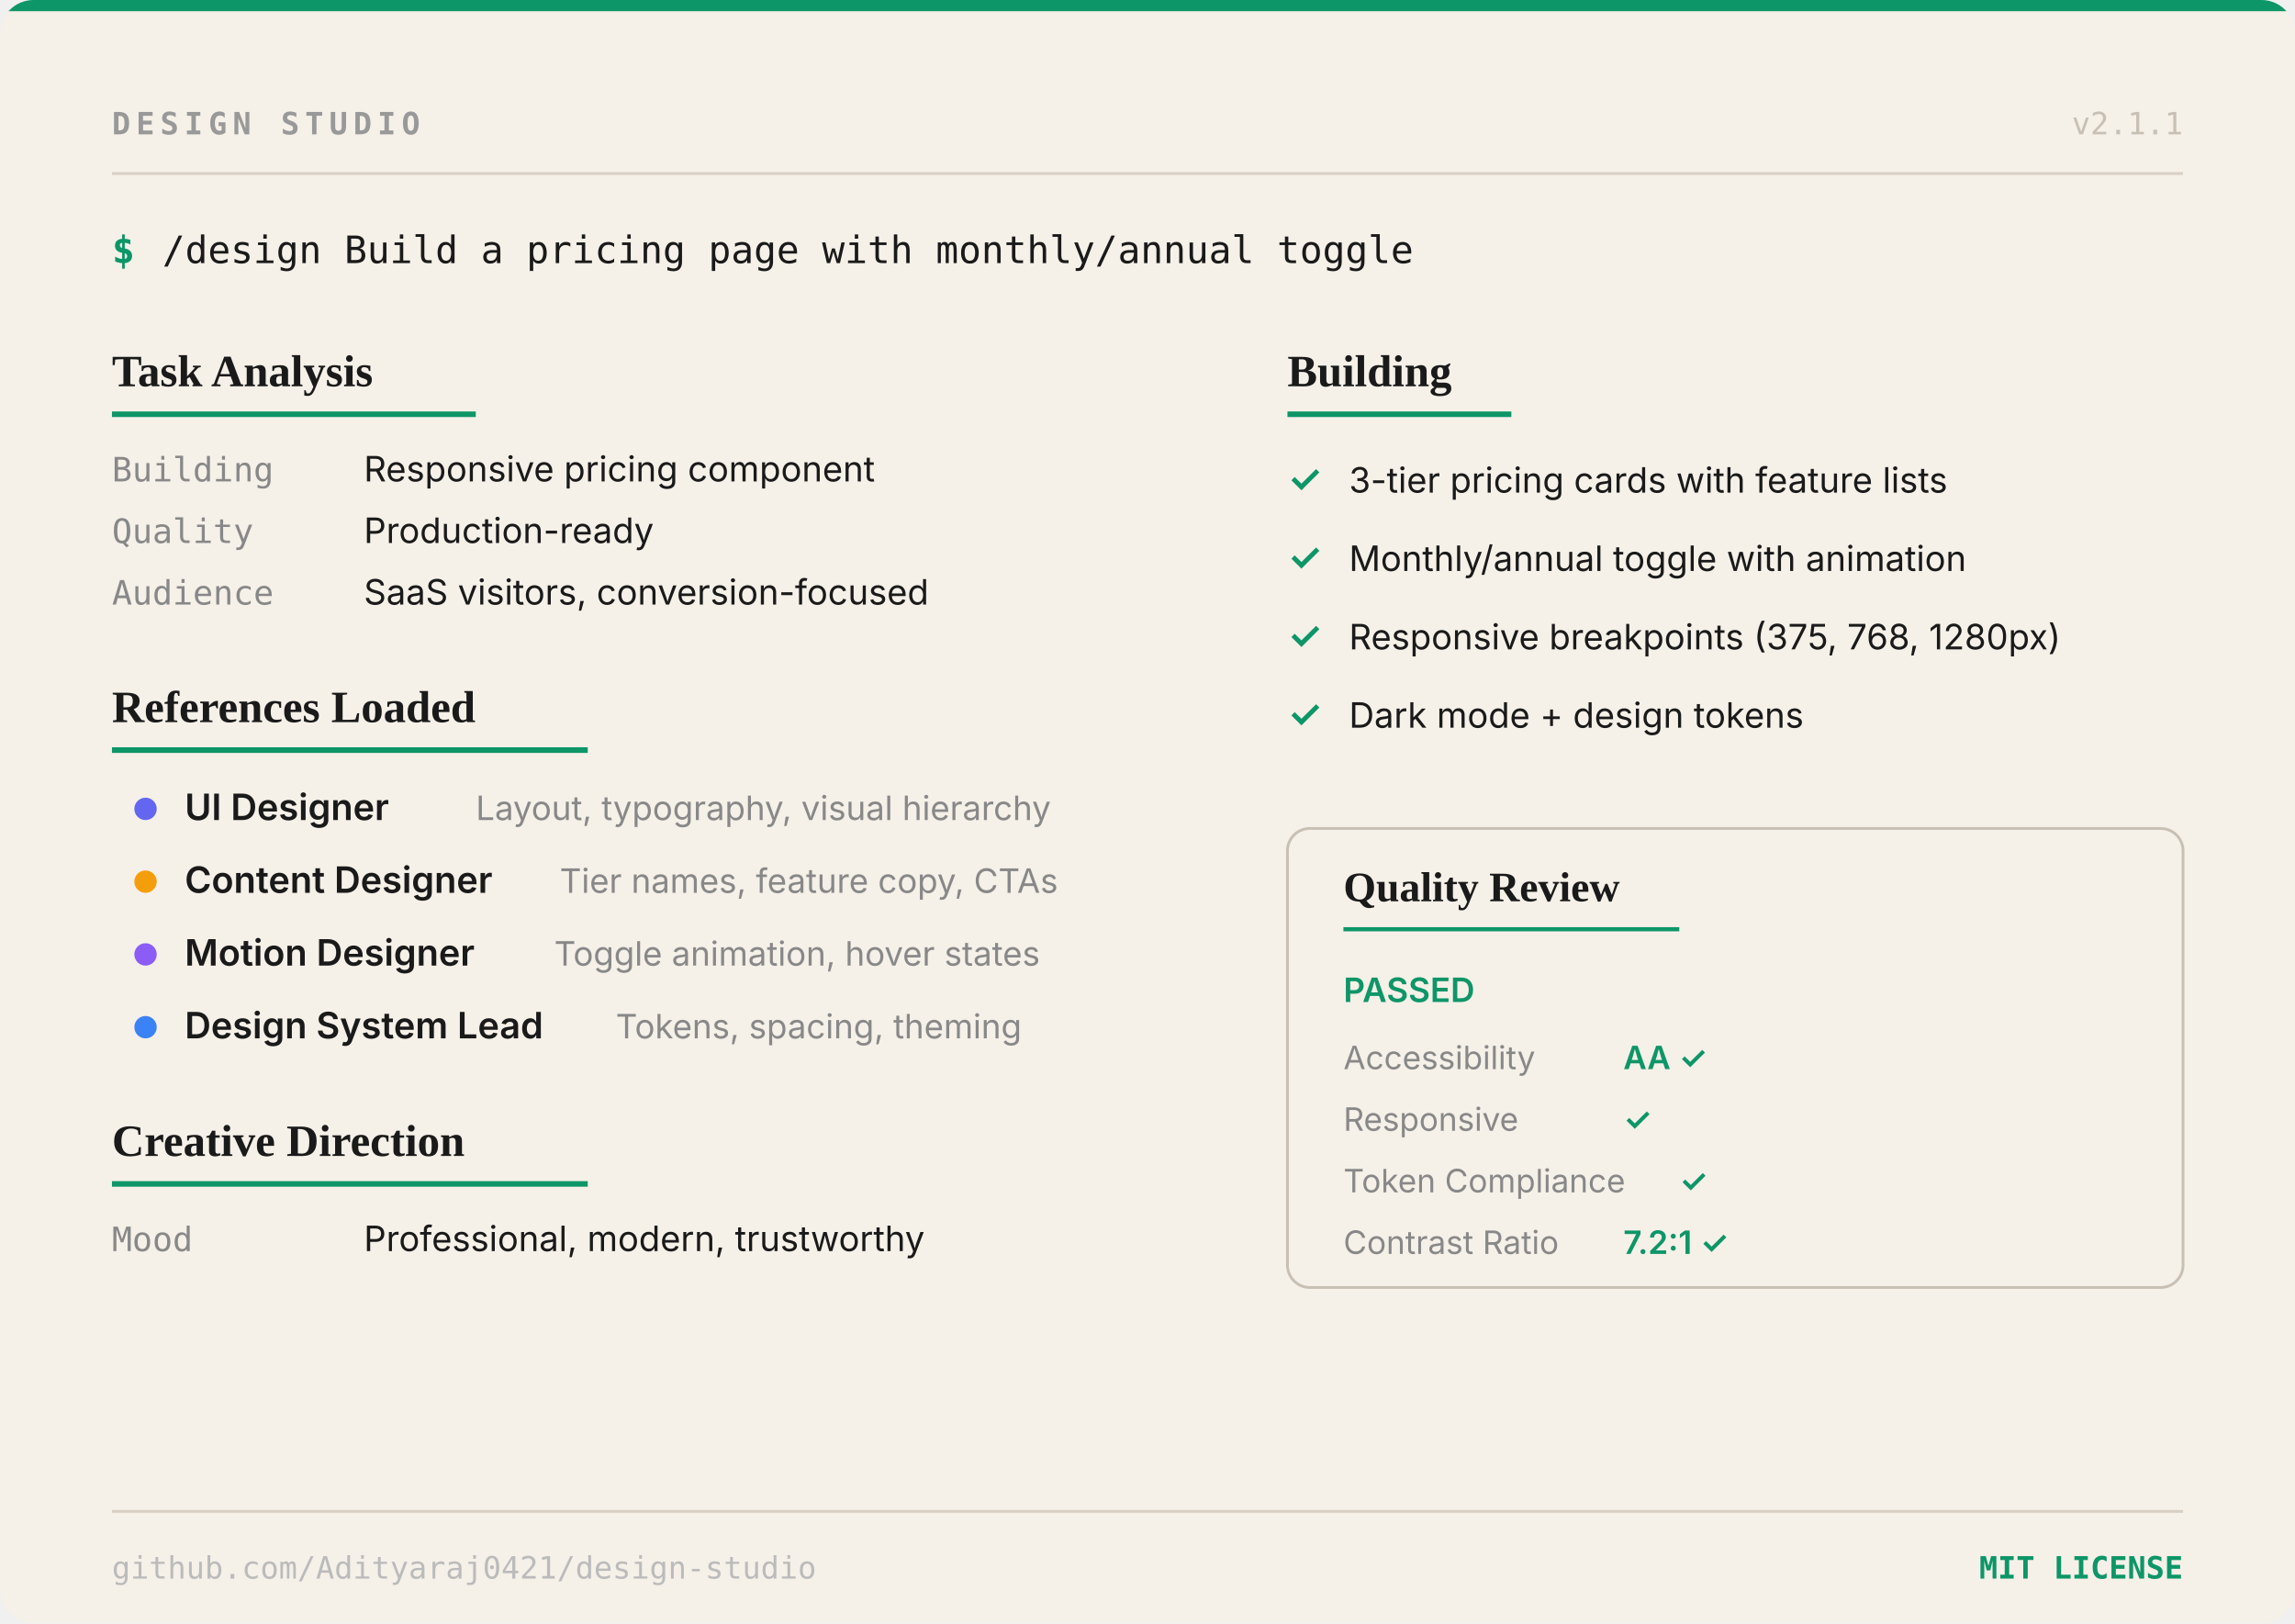
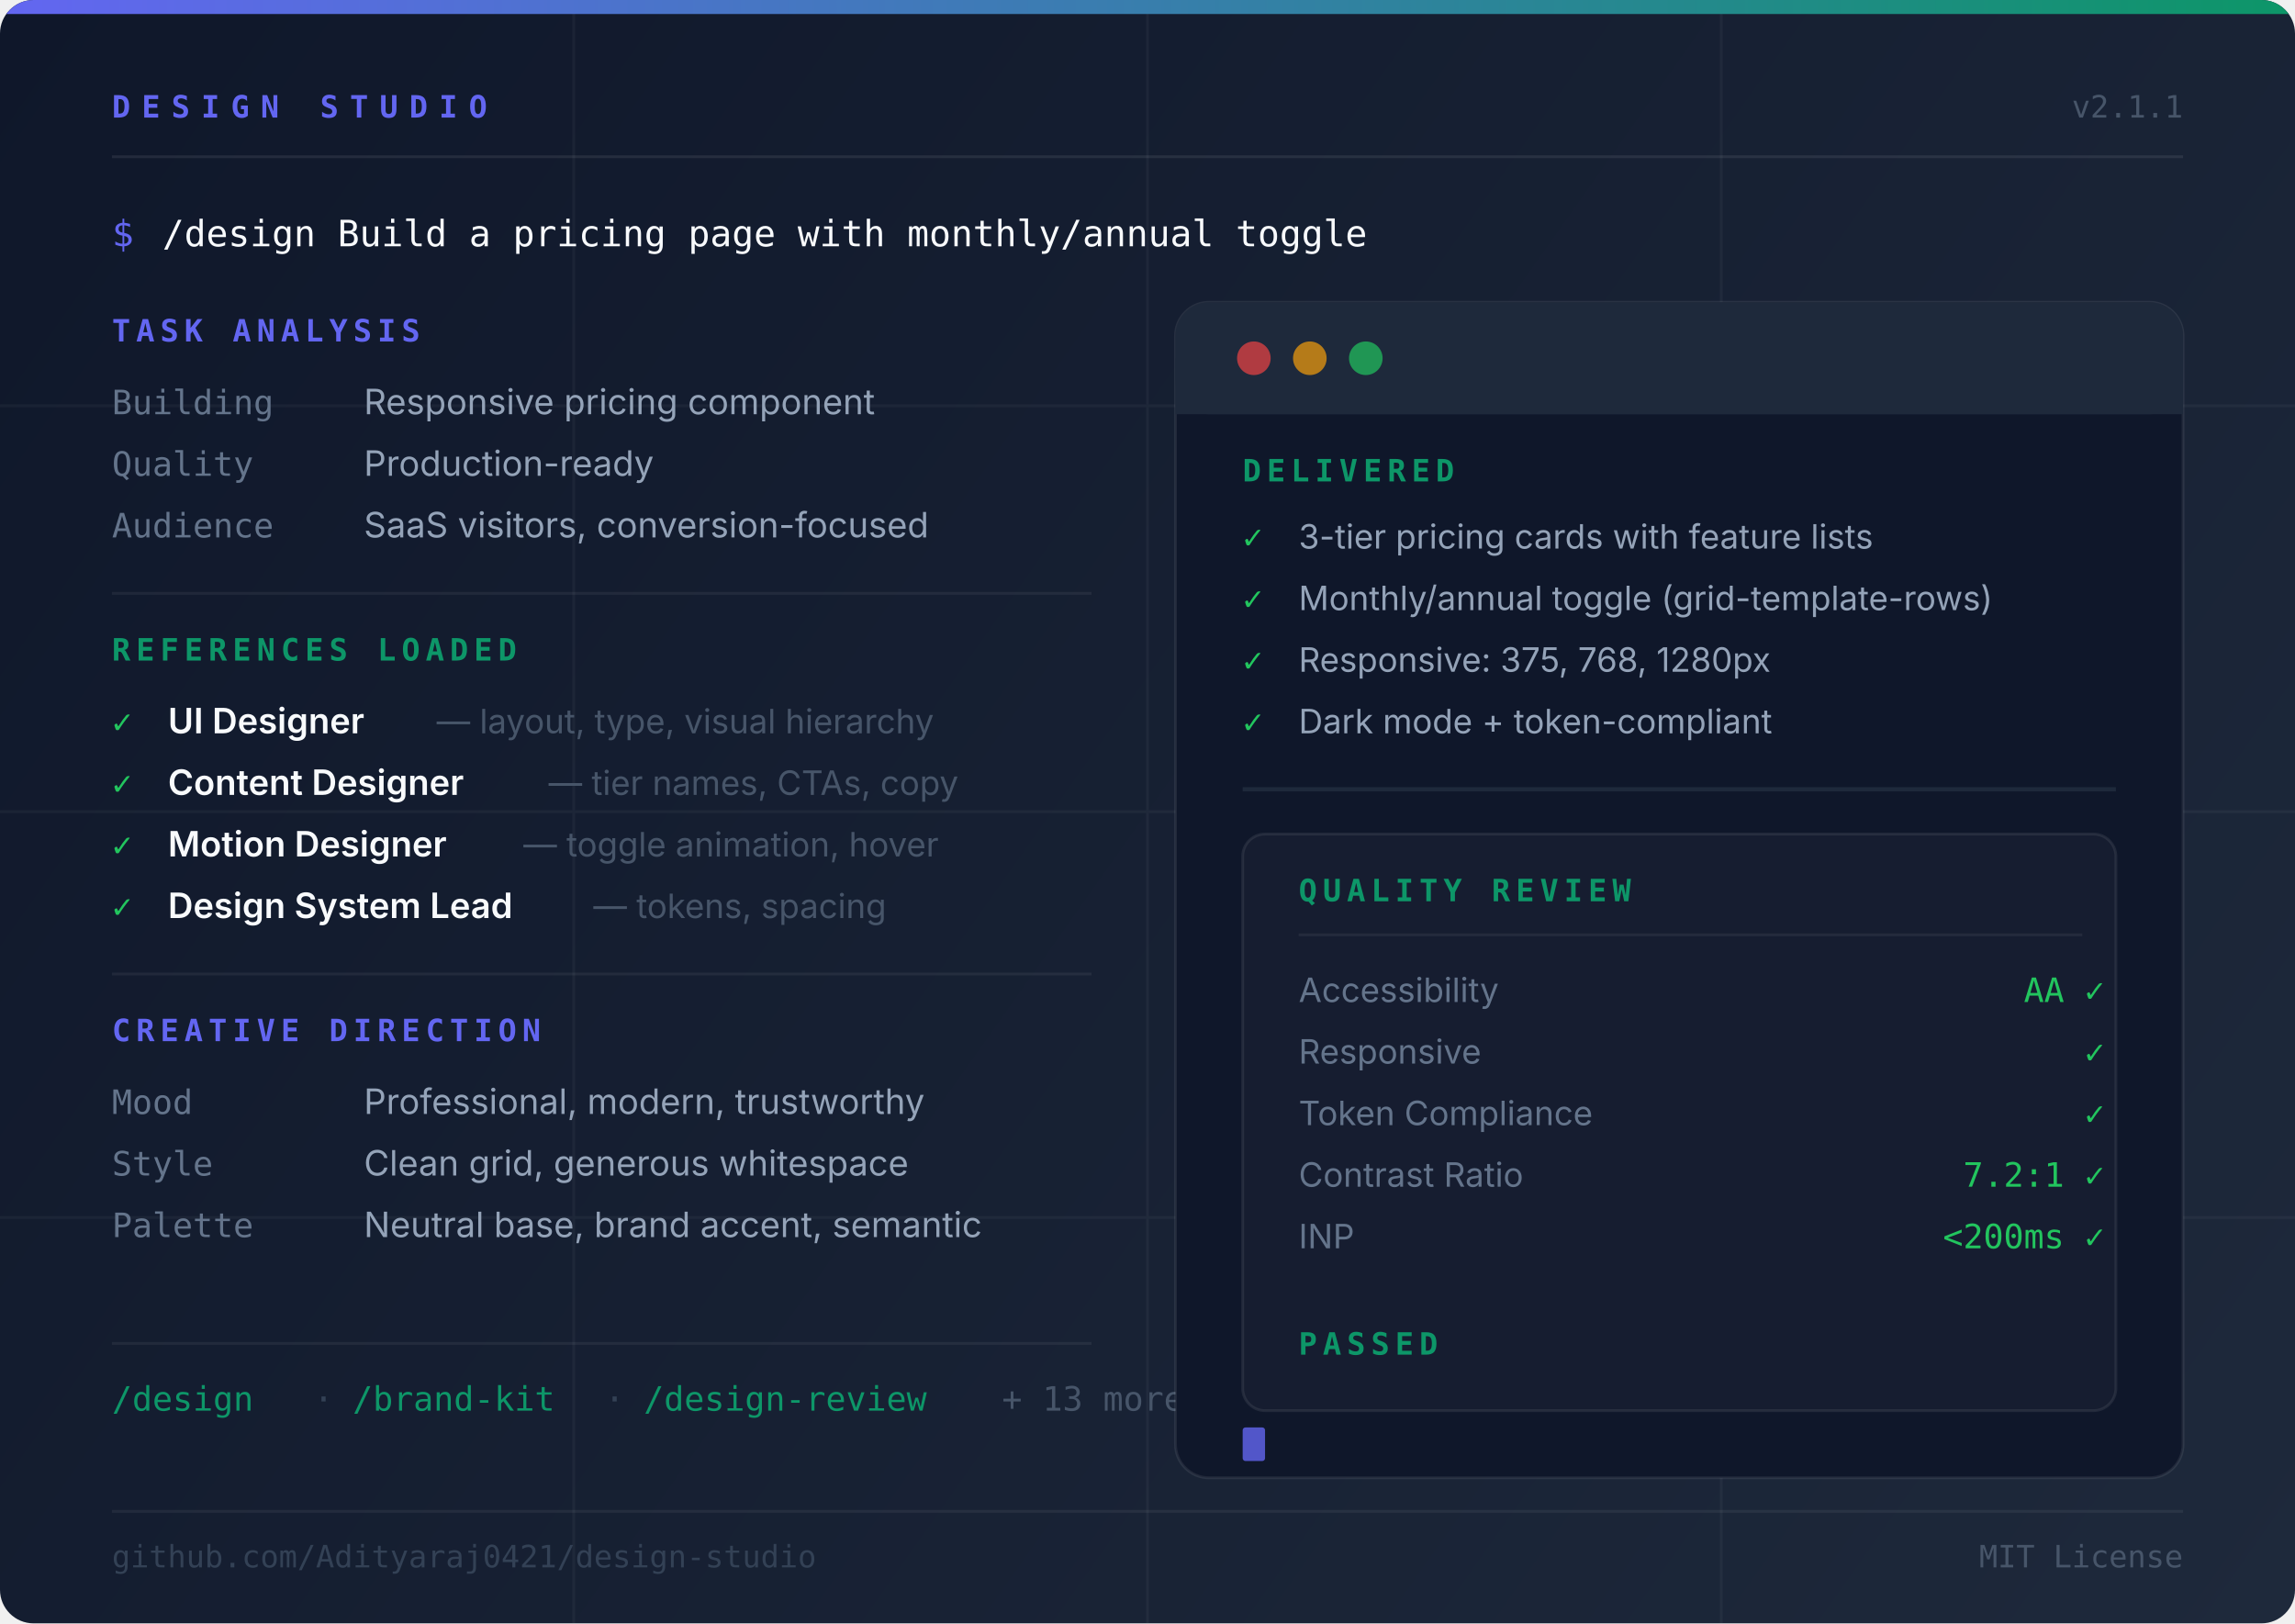
<svg xmlns="http://www.w3.org/2000/svg" viewBox="0 0 820 580" width="820" height="580">
  <defs>
+     <linearGradient id="bg" x1="0" y1="0" x2="820" y2="580" gradientUnits="userSpaceOnUse">
+       <stop offset="0%" stop-color="#0f172a" />
+       <stop offset="100%" stop-color="#1e293b" />
+     </linearGradient>
+     <linearGradient id="accent" x1="0" y1="0" x2="820" y2="0" gradientUnits="userSpaceOnUse">
+       <stop offset="0%" stop-color="#6366f1" />
+       <stop offset="100%" stop-color="#0D9668" />
+     </linearGradient>
    <clipPath id="card-clip">
      <rect x="0" y="0" width="820" height="580" rx="12" />
    </clipPath>
  </defs>
  <g clip-path="url(#card-clip)">
-     <rect width="820" height="580" rx="12" fill="#F5F0E8" />
-     <rect width="820" height="4" fill="#0D9668" />
-     <text x="40" y="48" fill="#999" font-family="ui-monospace, 'SF Mono', Menlo, monospace" font-size="11" font-weight="600" letter-spacing="2">DESIGN STUDIO</text>
-     <text x="780" y="48" text-anchor="end" fill="#c8c0b4" font-family="ui-monospace, 'SF Mono', Menlo, monospace" font-size="11" font-weight="500">v2.1.1</text>
-     <line x1="40" y1="62" x2="780" y2="62" stroke="#d8d0c4" stroke-width="1" />
-     <text x="40" y="94" fill="#0D9668" font-family="ui-monospace, 'SF Mono', Menlo, monospace" font-size="13.5" font-weight="600">$</text>
-     <text x="58" y="94" fill="#1a1a1a" font-family="ui-monospace, 'SF Mono', Menlo, monospace" font-size="13.5">/design Build a pricing page with monthly/annual toggle</text>
-     <text x="40" y="138" fill="#1a1a1a" font-family="Georgia, 'Times New Roman', serif" font-size="16" font-weight="700">Task Analysis</text>
-     <line x1="40" y1="148" x2="170" y2="148" stroke="#0D9668" stroke-width="2" />
-     <text x="40" y="172" fill="#888" font-family="ui-monospace, 'SF Mono', Menlo, monospace" font-size="12">Building</text>
-     <text x="130" y="172" fill="#1a1a1a" font-family="-apple-system, 'Segoe UI', sans-serif" font-size="12.5">Responsive pricing component</text>
-     <text x="40" y="194" fill="#888" font-family="ui-monospace, 'SF Mono', Menlo, monospace" font-size="12">Quality</text>
-     <text x="130" y="194" fill="#1a1a1a" font-family="-apple-system, 'Segoe UI', sans-serif" font-size="12.5">Production-ready</text>
-     <text x="40" y="216" fill="#888" font-family="ui-monospace, 'SF Mono', Menlo, monospace" font-size="12">Audience</text>
-     <text x="130" y="216" fill="#1a1a1a" font-family="-apple-system, 'Segoe UI', sans-serif" font-size="12.5">SaaS visitors, conversion-focused</text>
-     <text x="40" y="258" fill="#1a1a1a" font-family="Georgia, 'Times New Roman', serif" font-size="16" font-weight="700">References Loaded</text>
-     <line x1="40" y1="268" x2="210" y2="268" stroke="#0D9668" stroke-width="2" />
-     <circle cx="52" cy="289" r="4" fill="#6366f1" />
-     <text x="66" y="293" fill="#1a1a1a" font-family="-apple-system, 'Segoe UI', sans-serif" font-size="13" font-weight="600">UI Designer</text>
-     <text x="170" y="293" fill="#888" font-family="-apple-system, 'Segoe UI', sans-serif" font-size="12">Layout, typography, visual hierarchy</text>
-     <circle cx="52" cy="315" r="4" fill="#f59e0b" />
-     <text x="66" y="319" fill="#1a1a1a" font-family="-apple-system, 'Segoe UI', sans-serif" font-size="13" font-weight="600">Content Designer</text>
-     <text x="200" y="319" fill="#888" font-family="-apple-system, 'Segoe UI', sans-serif" font-size="12">Tier names, feature copy, CTAs</text>
-     <circle cx="52" cy="341" r="4" fill="#8b5cf6" />
-     <text x="66" y="345" fill="#1a1a1a" font-family="-apple-system, 'Segoe UI', sans-serif" font-size="13" font-weight="600">Motion Designer</text>
-     <text x="198" y="345" fill="#888" font-family="-apple-system, 'Segoe UI', sans-serif" font-size="12">Toggle animation, hover states</text>
-     <circle cx="52" cy="367" r="4" fill="#3b82f6" />
-     <text x="66" y="371" fill="#1a1a1a" font-family="-apple-system, 'Segoe UI', sans-serif" font-size="13" font-weight="600">Design System Lead</text>
-     <text x="220" y="371" fill="#888" font-family="-apple-system, 'Segoe UI', sans-serif" font-size="12">Tokens, spacing, theming</text>
-     <text x="40" y="413" fill="#1a1a1a" font-family="Georgia, 'Times New Roman', serif" font-size="16" font-weight="700">Creative Direction</text>
-     <line x1="40" y1="423" x2="210" y2="423" stroke="#0D9668" stroke-width="2" />
-     <text x="40" y="447" fill="#888" font-family="ui-monospace, 'SF Mono', Menlo, monospace" font-size="12">Mood</text>
-     <text x="130" y="447" fill="#1a1a1a" font-family="-apple-system, 'Segoe UI', sans-serif" font-size="12.5">Professional, modern, trustworthy</text>
-     <text x="460" y="138" fill="#1a1a1a" font-family="Georgia, 'Times New Roman', serif" font-size="16" font-weight="700">Building</text>
-     <line x1="460" y1="148" x2="540" y2="148" stroke="#0D9668" stroke-width="2" />
-     <text x="460" y="176" fill="#0D9668" font-family="-apple-system, 'Segoe UI', sans-serif" font-size="14" font-weight="600">✓</text>
-     <text x="482" y="176" fill="#1a1a1a" font-family="-apple-system, 'Segoe UI', sans-serif" font-size="12.5">3-tier pricing cards with feature lists</text>
-     <text x="460" y="204" fill="#0D9668" font-family="-apple-system, 'Segoe UI', sans-serif" font-size="14" font-weight="600">✓</text>
-     <text x="482" y="204" fill="#1a1a1a" font-family="-apple-system, 'Segoe UI', sans-serif" font-size="12.5">Monthly/annual toggle with animation</text>
-     <text x="460" y="232" fill="#0D9668" font-family="-apple-system, 'Segoe UI', sans-serif" font-size="14" font-weight="600">✓</text>
-     <text x="482" y="232" fill="#1a1a1a" font-family="-apple-system, 'Segoe UI', sans-serif" font-size="12.5">Responsive breakpoints (375, 768, 1280px)</text>
-     <text x="460" y="260" fill="#0D9668" font-family="-apple-system, 'Segoe UI', sans-serif" font-size="14" font-weight="600">✓</text>
-     <text x="482" y="260" fill="#1a1a1a" font-family="-apple-system, 'Segoe UI', sans-serif" font-size="12.5">Dark mode + design tokens</text>
-     <rect x="460" y="296" width="320" height="164" rx="8" fill="none" stroke="#c8c0b4" stroke-width="1" />
-     <text x="480" y="322" fill="#1a1a1a" font-family="Georgia, 'Times New Roman', serif" font-size="15" font-weight="700">Quality Review</text>
-     <line x1="480" y1="332" x2="600" y2="332" stroke="#0D9668" stroke-width="1.5" />
-     <text x="480" y="358" fill="#0D9668" font-family="-apple-system, 'Segoe UI', sans-serif" font-size="12" font-weight="600">PASSED</text>
-     <text x="480" y="382" fill="#888" font-family="-apple-system, 'Segoe UI', sans-serif" font-size="11.5">Accessibility</text>
-     <text x="580" y="382" fill="#0D9668" font-family="-apple-system, 'Segoe UI', sans-serif" font-size="11.5" font-weight="600">AA ✓</text>
-     <text x="480" y="404" fill="#888" font-family="-apple-system, 'Segoe UI', sans-serif" font-size="11.5">Responsive</text>
-     <text x="580" y="404" fill="#0D9668" font-family="-apple-system, 'Segoe UI', sans-serif" font-size="11.5" font-weight="600">✓</text>
-     <text x="480" y="426" fill="#888" font-family="-apple-system, 'Segoe UI', sans-serif" font-size="11.5">Token Compliance</text>
-     <text x="600" y="426" fill="#0D9668" font-family="-apple-system, 'Segoe UI', sans-serif" font-size="11.5" font-weight="600">✓</text>
-     <text x="480" y="448" fill="#888" font-family="-apple-system, 'Segoe UI', sans-serif" font-size="11.5">Contrast Ratio</text>
-     <text x="580" y="448" fill="#0D9668" font-family="-apple-system, 'Segoe UI', sans-serif" font-size="11.5" font-weight="600">7.2:1 ✓</text>
-     <line x1="40" y1="540" x2="780" y2="540" stroke="#d8d0c4" stroke-width="1" />
-     <text x="40" y="564" fill="#bbb" font-family="ui-monospace, 'SF Mono', Menlo, monospace" font-size="11">github.com/Adityaraj0421/design-studio</text>
-     <text x="780" y="564" text-anchor="end" fill="#0D9668" font-family="ui-monospace, 'SF Mono', Menlo, monospace" font-size="11" font-weight="600">MIT LICENSE</text>
+     <rect width="820" height="580" fill="url(#bg)" />
+     <g opacity="0.04" stroke="#fff" stroke-width="1">
+       <line x1="0" y1="145" x2="820" y2="145" />
+       <line x1="0" y1="290" x2="820" y2="290" />
+       <line x1="0" y1="435" x2="820" y2="435" />
+       <line x1="205" y1="0" x2="205" y2="580" />
+       <line x1="410" y1="0" x2="410" y2="580" />
+       <line x1="615" y1="0" x2="615" y2="580" />
+     </g>
+     <rect width="820" height="5" fill="url(#accent)" />
+     <text x="40" y="42" font-family="ui-monospace, 'SF Mono', Menlo, monospace" font-size="11" font-weight="600" fill="#6366f1" letter-spacing="4">DESIGN STUDIO</text>
+     <text x="780" y="42" text-anchor="end" font-family="ui-monospace, 'SF Mono', Menlo, monospace" font-size="11" fill="#475569">v2.1.1</text>
+     <line x1="40" y1="56" x2="780" y2="56" stroke="#ffffff" stroke-opacity="0.08" stroke-width="1" />
+     <text x="40" y="88" font-family="ui-monospace, 'SF Mono', Menlo, monospace" font-size="13" fill="#6366f1">$</text>
+     <text x="58" y="88" font-family="ui-monospace, 'SF Mono', Menlo, monospace" font-size="13" fill="#f8fafc">/design Build a pricing page with monthly/annual toggle</text>
+     <text x="40" y="122" font-family="ui-monospace, 'SF Mono', Menlo, monospace" font-size="11" font-weight="600" fill="#6366f1" letter-spacing="2">TASK ANALYSIS</text>
+     <text x="40" y="148" font-family="ui-monospace, 'SF Mono', Menlo, monospace" font-size="12" fill="#64748b">Building</text>
+     <text x="130" y="148" font-family="-apple-system, 'Segoe UI', sans-serif" font-size="12.5" fill="#94a3b8">Responsive pricing component</text>
+     <text x="40" y="170" font-family="ui-monospace, 'SF Mono', Menlo, monospace" font-size="12" fill="#64748b">Quality </text>
+     <text x="130" y="170" font-family="-apple-system, 'Segoe UI', sans-serif" font-size="12.5" fill="#94a3b8">Production-ready</text>
+     <text x="40" y="192" font-family="ui-monospace, 'SF Mono', Menlo, monospace" font-size="12" fill="#64748b">Audience</text>
+     <text x="130" y="192" font-family="-apple-system, 'Segoe UI', sans-serif" font-size="12.5" fill="#94a3b8">SaaS visitors, conversion-focused</text>
+     <line x1="40" y1="212" x2="390" y2="212" stroke="#ffffff" stroke-opacity="0.06" stroke-width="1" />
+     <text x="40" y="236" font-family="ui-monospace, 'SF Mono', Menlo, monospace" font-size="11" font-weight="600" fill="#0D9668" letter-spacing="2">REFERENCES LOADED</text>
+     <text x="40" y="262" font-family="ui-monospace, 'SF Mono', Menlo, monospace" font-size="12" fill="#22c55e">✓</text>
+     <text x="60" y="262" font-family="-apple-system, 'Segoe UI', sans-serif" font-size="12.5" font-weight="600" fill="#f8fafc">UI Designer</text>
+     <text x="156" y="262" font-family="-apple-system, 'Segoe UI', sans-serif" font-size="12" fill="#475569">— layout, type, visual hierarchy</text>
+     <text x="40" y="284" font-family="ui-monospace, 'SF Mono', Menlo, monospace" font-size="12" fill="#22c55e">✓</text>
+     <text x="60" y="284" font-family="-apple-system, 'Segoe UI', sans-serif" font-size="12.5" font-weight="600" fill="#f8fafc">Content Designer</text>
+     <text x="196" y="284" font-family="-apple-system, 'Segoe UI', sans-serif" font-size="12" fill="#475569">— tier names, CTAs, copy</text>
+     <text x="40" y="306" font-family="ui-monospace, 'SF Mono', Menlo, monospace" font-size="12" fill="#22c55e">✓</text>
+     <text x="60" y="306" font-family="-apple-system, 'Segoe UI', sans-serif" font-size="12.5" font-weight="600" fill="#f8fafc">Motion Designer</text>
+     <text x="187" y="306" font-family="-apple-system, 'Segoe UI', sans-serif" font-size="12" fill="#475569">— toggle animation, hover</text>
+     <text x="40" y="328" font-family="ui-monospace, 'SF Mono', Menlo, monospace" font-size="12" fill="#22c55e">✓</text>
+     <text x="60" y="328" font-family="-apple-system, 'Segoe UI', sans-serif" font-size="12.5" font-weight="600" fill="#f8fafc">Design System Lead</text>
+     <text x="212" y="328" font-family="-apple-system, 'Segoe UI', sans-serif" font-size="12" fill="#475569">— tokens, spacing</text>
+     <line x1="40" y1="348" x2="390" y2="348" stroke="#ffffff" stroke-opacity="0.06" stroke-width="1" />
+     <text x="40" y="372" font-family="ui-monospace, 'SF Mono', Menlo, monospace" font-size="11" font-weight="600" fill="#6366f1" letter-spacing="2">CREATIVE DIRECTION</text>
+     <text x="40" y="398" font-family="ui-monospace, 'SF Mono', Menlo, monospace" font-size="12" fill="#64748b">Mood   </text>
+     <text x="130" y="398" font-family="-apple-system, 'Segoe UI', sans-serif" font-size="12.5" fill="#94a3b8">Professional, modern, trustworthy</text>
+     <text x="40" y="420" font-family="ui-monospace, 'SF Mono', Menlo, monospace" font-size="12" fill="#64748b">Style  </text>
+     <text x="130" y="420" font-family="-apple-system, 'Segoe UI', sans-serif" font-size="12.5" fill="#94a3b8">Clean grid, generous whitespace</text>
+     <text x="40" y="442" font-family="ui-monospace, 'SF Mono', Menlo, monospace" font-size="12" fill="#64748b">Palette</text>
+     <text x="130" y="442" font-family="-apple-system, 'Segoe UI', sans-serif" font-size="12.5" fill="#94a3b8">Neutral base, brand accent, semantic</text>
+     <line x1="40" y1="480" x2="390" y2="480" stroke="#ffffff" stroke-opacity="0.06" stroke-width="1" />
+     <text x="40" y="504" font-family="ui-monospace, 'SF Mono', Menlo, monospace" font-size="12" fill="#0D9668">/design</text>
+     <text x="112" y="504" font-family="ui-monospace, 'SF Mono', Menlo, monospace" font-size="12" fill="#334155">·</text>
+     <text x="126" y="504" font-family="ui-monospace, 'SF Mono', Menlo, monospace" font-size="12" fill="#0D9668">/brand-kit</text>
+     <text x="216" y="504" font-family="ui-monospace, 'SF Mono', Menlo, monospace" font-size="12" fill="#334155">·</text>
+     <text x="230" y="504" font-family="ui-monospace, 'SF Mono', Menlo, monospace" font-size="12" fill="#0D9668">/design-review</text>
+     <text x="358" y="504" font-family="ui-monospace, 'SF Mono', Menlo, monospace" font-size="12" fill="#475569">+ 13 more</text>
+     <rect x="420" y="108" width="360" height="420" rx="12" fill="#0f172a" stroke="#ffffff" stroke-opacity="0.08" stroke-width="1" />
+     <rect x="420" y="108" width="360" height="40" rx="12" fill="#1e293b" />
+     <rect x="420" y="128" width="360" height="20" fill="#1e293b" />
+     <circle cx="448" cy="128" r="6" fill="#ef4444" fill-opacity="0.7" />
+     <circle cx="468" cy="128" r="6" fill="#f59e0b" fill-opacity="0.7" />
+     <circle cx="488" cy="128" r="6" fill="#22c55e" fill-opacity="0.7" />
+     <text x="444" y="172" font-family="ui-monospace, 'SF Mono', Menlo, monospace" font-size="11" font-weight="600" fill="#0D9668" letter-spacing="2">DELIVERED</text>
+     <text x="444" y="196" font-family="ui-monospace, 'SF Mono', Menlo, monospace" font-size="12" fill="#22c55e">✓</text>
+     <text x="464" y="196" font-family="-apple-system, 'Segoe UI', sans-serif" font-size="12" fill="#94a3b8">3-tier pricing cards with feature lists</text>
+     <text x="444" y="218" font-family="ui-monospace, 'SF Mono', Menlo, monospace" font-size="12" fill="#22c55e">✓</text>
+     <text x="464" y="218" font-family="-apple-system, 'Segoe UI', sans-serif" font-size="12" fill="#94a3b8">Monthly/annual toggle (grid-template-rows)</text>
+     <text x="444" y="240" font-family="ui-monospace, 'SF Mono', Menlo, monospace" font-size="12" fill="#22c55e">✓</text>
+     <text x="464" y="240" font-family="-apple-system, 'Segoe UI', sans-serif" font-size="12" fill="#94a3b8">Responsive: 375, 768, 1280px</text>
+     <text x="444" y="262" font-family="ui-monospace, 'SF Mono', Menlo, monospace" font-size="12" fill="#22c55e">✓</text>
+     <text x="464" y="262" font-family="-apple-system, 'Segoe UI', sans-serif" font-size="12" fill="#94a3b8">Dark mode + token-compliant</text>
+     <line x1="444" y1="282" x2="756" y2="282" stroke="#1e293b" stroke-width="1.5" />
+     <rect x="444" y="298" width="312" height="206" rx="8" fill="#ffffff" fill-opacity="0.03" stroke="#ffffff" stroke-opacity="0.08" stroke-width="1" />
+     <text x="464" y="322" font-family="ui-monospace, 'SF Mono', Menlo, monospace" font-size="11" font-weight="600" fill="#0D9668" letter-spacing="2">QUALITY REVIEW</text>
+     <line x1="464" y1="334" x2="744" y2="334" stroke="#ffffff" stroke-opacity="0.06" stroke-width="1" />
+     <text x="464" y="358" font-family="-apple-system, 'Segoe UI', sans-serif" font-size="12" fill="#64748b">Accessibility</text>
+     <text x="752" y="358" text-anchor="end" font-family="ui-monospace, 'SF Mono', Menlo, monospace" font-size="12" fill="#22c55e">AA ✓</text>
+     <text x="464" y="380" font-family="-apple-system, 'Segoe UI', sans-serif" font-size="12" fill="#64748b">Responsive</text>
+     <text x="752" y="380" text-anchor="end" font-family="ui-monospace, 'SF Mono', Menlo, monospace" font-size="12" fill="#22c55e">✓</text>
+     <text x="464" y="402" font-family="-apple-system, 'Segoe UI', sans-serif" font-size="12" fill="#64748b">Token Compliance</text>
+     <text x="752" y="402" text-anchor="end" font-family="ui-monospace, 'SF Mono', Menlo, monospace" font-size="12" fill="#22c55e">✓</text>
+     <text x="464" y="424" font-family="-apple-system, 'Segoe UI', sans-serif" font-size="12" fill="#64748b">Contrast Ratio</text>
+     <text x="752" y="424" text-anchor="end" font-family="ui-monospace, 'SF Mono', Menlo, monospace" font-size="12" fill="#22c55e">7.2:1 ✓</text>
+     <text x="464" y="446" font-family="-apple-system, 'Segoe UI', sans-serif" font-size="12" fill="#64748b">INP</text>
+     <text x="752" y="446" text-anchor="end" font-family="ui-monospace, 'SF Mono', Menlo, monospace" font-size="12" fill="#22c55e">&lt;200ms ✓</text>
+     <text x="464" y="484" font-family="ui-monospace, 'SF Mono', Menlo, monospace" font-size="11" font-weight="600" fill="#0D9668" letter-spacing="2">PASSED</text>
+     <rect x="444" y="510" width="8" height="12" rx="1" fill="#6366f1" fill-opacity="0.8" />
+     <line x1="40" y1="540" x2="780" y2="540" stroke="#ffffff" stroke-opacity="0.06" stroke-width="1" />
+     <text x="40" y="560" font-family="ui-monospace, 'SF Mono', Menlo, monospace" font-size="11" fill="#334155">github.com/Adityaraj0421/design-studio</text>
+     <text x="780" y="560" text-anchor="end" font-family="ui-monospace, 'SF Mono', Menlo, monospace" font-size="11" fill="#475569">MIT License</text>
  </g>
</svg>
